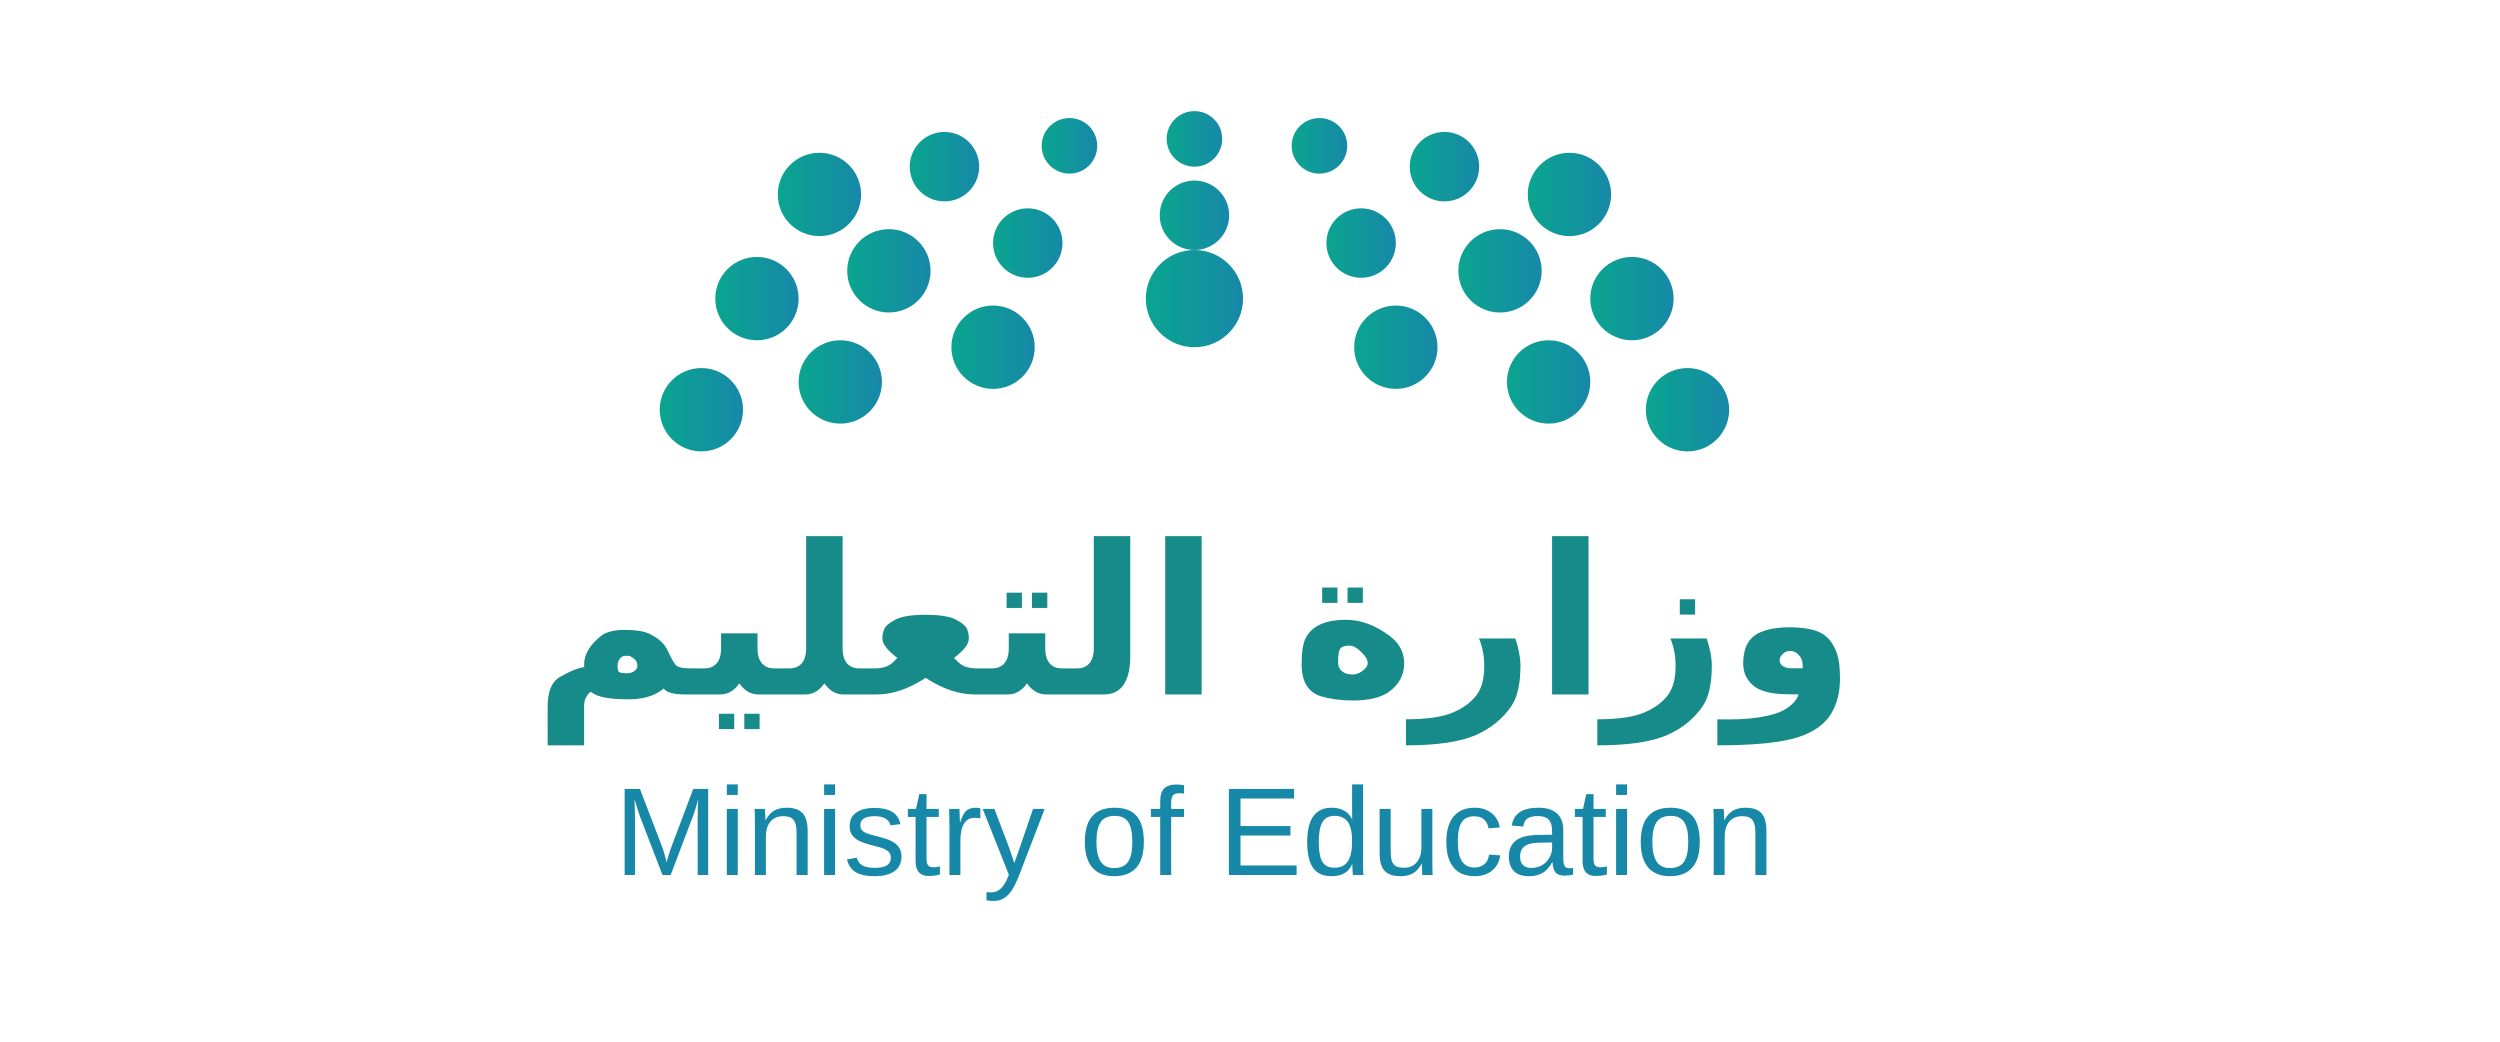
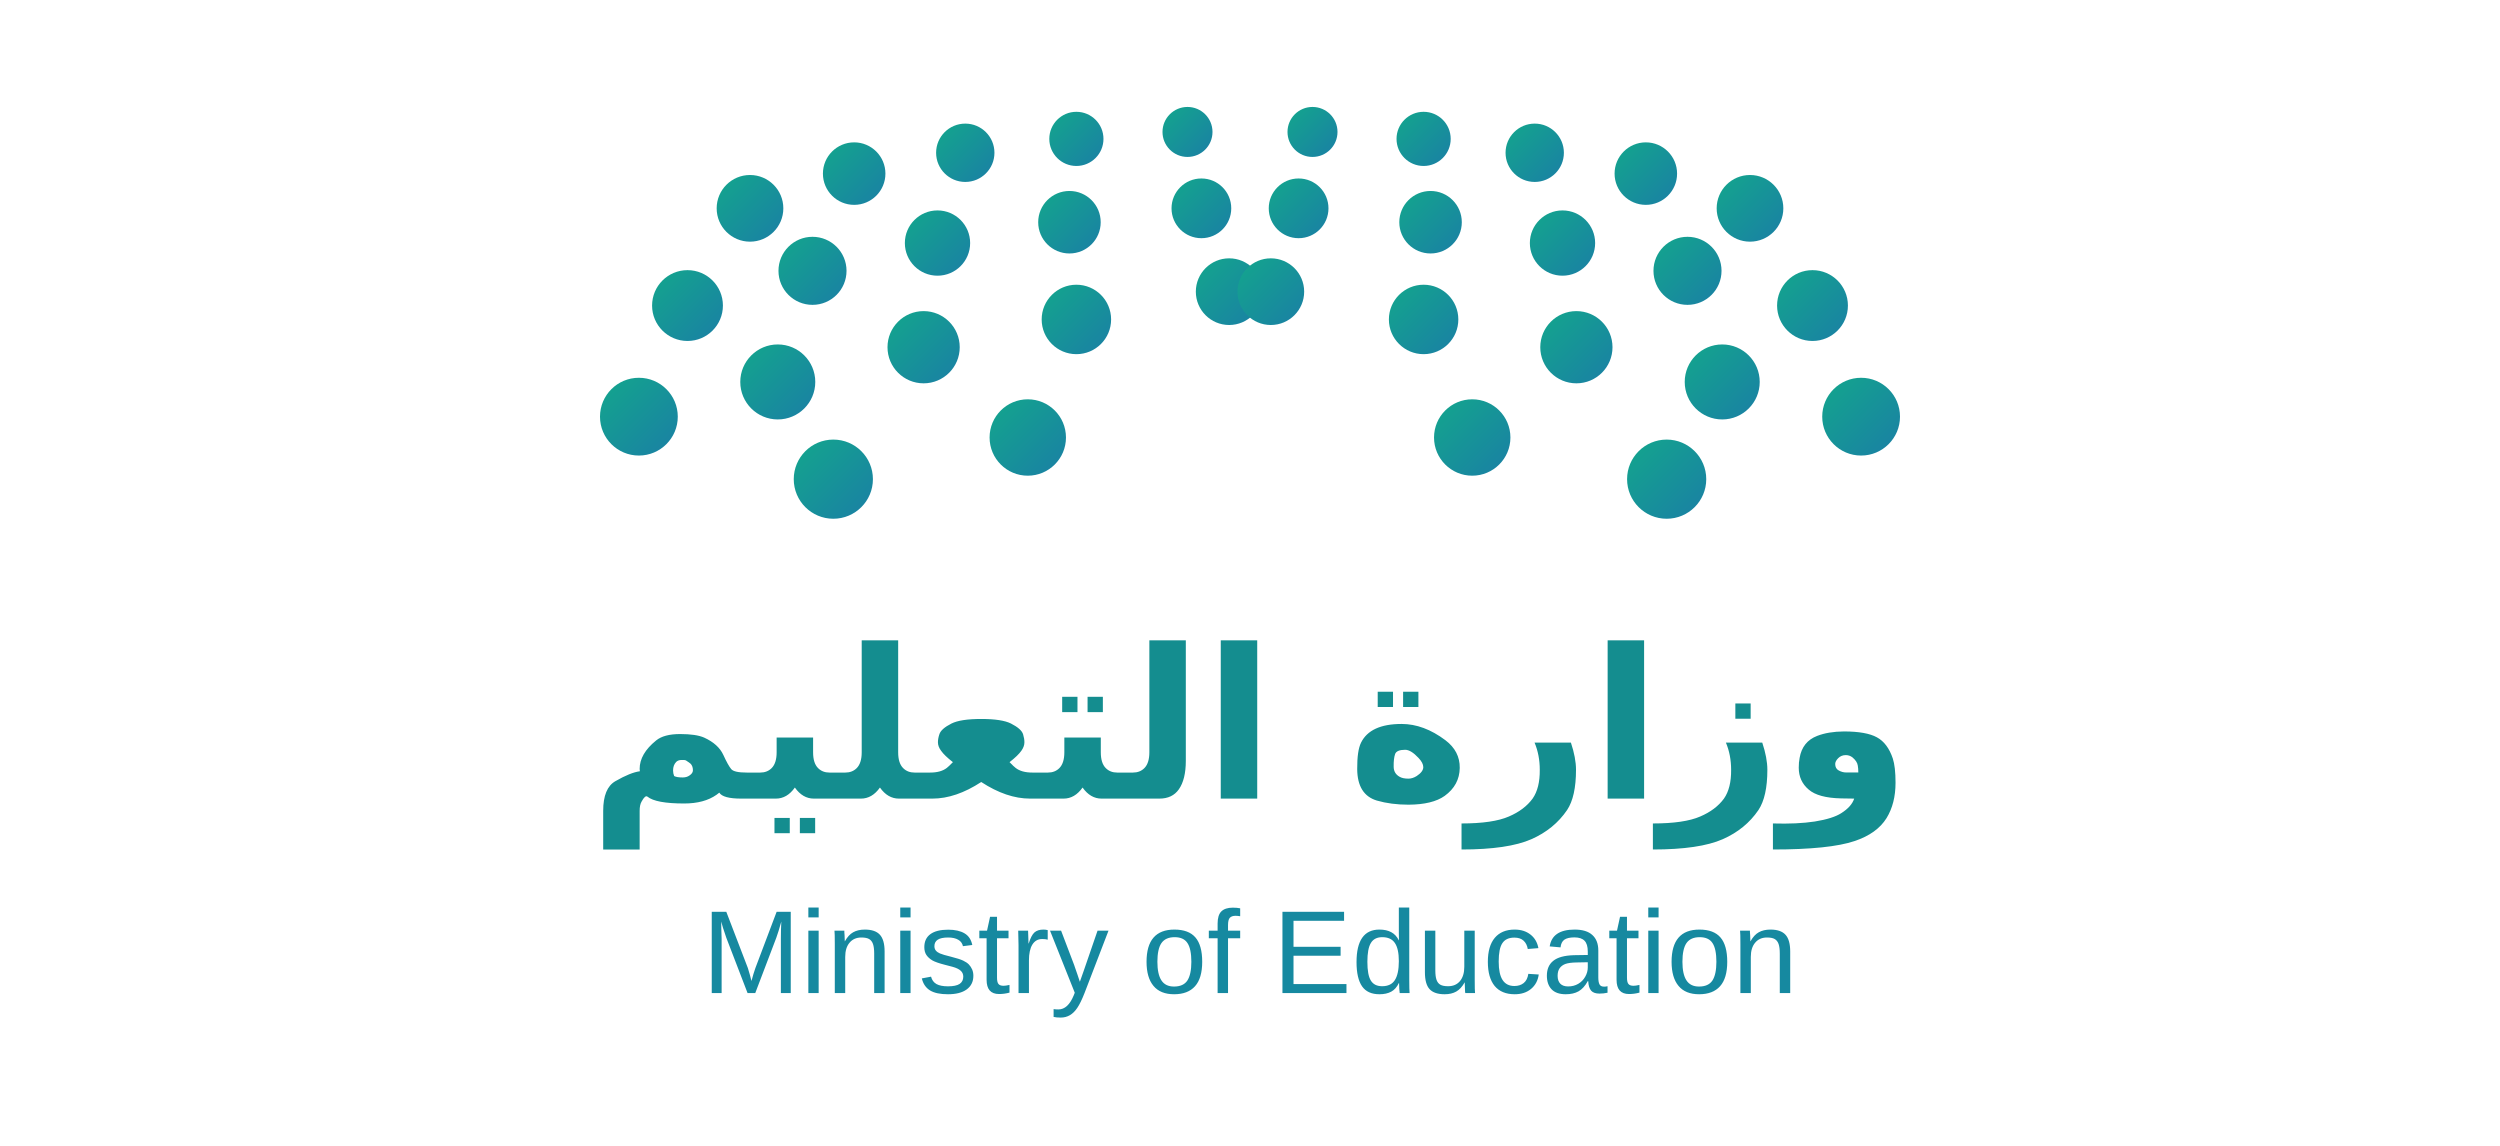
- <svg xmlns="http://www.w3.org/2000/svg" viewBox="0 0 360 150" role="img" aria-label="وزارة التعليم">
+ <svg xmlns="http://www.w3.org/2000/svg" viewBox="0 0 360 165" role="img" aria-label="وزارة التعليم - Ministry of Education">
  <defs>
-     <linearGradient id="g" x1="0" x2="1">
-       <stop stop-color="#0aa58f" />
-       <stop offset="1" stop-color="#1788a8" />
+     <linearGradient id="moeG" x1="0" y1="0" x2="1" y2="1">
+       <stop offset="0" stop-color="#13A68C" />
+       <stop offset="1" stop-color="#1A7FA5" />
    </linearGradient>
  </defs>
-   <g fill="url(#g)">
-     <circle cx="118" cy="28" r="6" />
-     <circle cx="136" cy="24" r="5" />
-     <circle cx="154" cy="21" r="4" />
-     <circle cx="172" cy="20" r="4" />
-     <circle cx="190" cy="21" r="4" />
-     <circle cx="208" cy="24" r="5" />
-     <circle cx="226" cy="28" r="6" />
-     <circle cx="109" cy="43" r="6" />
-     <circle cx="128" cy="39" r="6" />
-     <circle cx="148" cy="35" r="5" />
-     <circle cx="172" cy="31" r="5" />
-     <circle cx="196" cy="35" r="5" />
-     <circle cx="216" cy="39" r="6" />
-     <circle cx="235" cy="43" r="6" />
-     <circle cx="101" cy="59" r="6" />
-     <circle cx="121" cy="55" r="6" />
-     <circle cx="143" cy="50" r="6" />
-     <circle cx="172" cy="43" r="7" />
-     <circle cx="201" cy="50" r="6" />
-     <circle cx="223" cy="55" r="6" />
-     <circle cx="243" cy="59" r="6" />
+   <g fill="url(#moeG)" transform="translate(0,2)">
+     <circle cx="108" cy="28" r="4.8" />
+     <circle cx="123" cy="23" r="4.5" />
+     <circle cx="139" cy="20" r="4.2" />
+     <circle cx="155" cy="18" r="3.9" />
+     <circle cx="171" cy="17" r="3.6" />
+     <circle cx="189" cy="17" r="3.6" />
+     <circle cx="205" cy="18" r="3.9" />
+     <circle cx="221" cy="20" r="4.2" />
+     <circle cx="237" cy="23" r="4.5" />
+     <circle cx="252" cy="28" r="4.8" />
+     <circle cx="99" cy="42" r="5.1" />
+     <circle cx="117" cy="37" r="4.9" />
+     <circle cx="135" cy="33" r="4.7" />
+     <circle cx="154" cy="30" r="4.5" />
+     <circle cx="173" cy="28" r="4.3" />
+     <circle cx="187" cy="28" r="4.3" />
+     <circle cx="206" cy="30" r="4.5" />
+     <circle cx="225" cy="33" r="4.7" />
+     <circle cx="243" cy="37" r="4.9" />
+     <circle cx="261" cy="42" r="5.1" />
+     <circle cx="92" cy="58" r="5.6" />
+     <circle cx="112" cy="53" r="5.4" />
+     <circle cx="133" cy="48" r="5.2" />
+     <circle cx="155" cy="44" r="5" />
+     <circle cx="177" cy="40" r="4.8" />
+     <circle cx="183" cy="40" r="4.8" />
+     <circle cx="205" cy="44" r="5" />
+     <circle cx="227" cy="48" r="5.2" />
+     <circle cx="248" cy="53" r="5.4" />
+     <circle cx="268" cy="58" r="5.6" />
+     <circle cx="120" cy="67" r="5.7" />
+     <circle cx="148" cy="61" r="5.5" />
+     <circle cx="212" cy="61" r="5.5" />
+     <circle cx="240" cy="67" r="5.7" />
  </g>
-   <text x="172" y="100" text-anchor="middle" font-size="30" font-family="Arial, Tahoma, sans-serif" font-weight="700" fill="#178b89">وزارة التعليم</text>
-   <text x="172" y="126" text-anchor="middle" font-size="18" font-family="Arial, sans-serif" fill="#1788a8">Ministry of Education</text>
+   <text x="180" y="115" text-anchor="middle" font-family="Tahoma,Arial,sans-serif" font-size="30" font-weight="700" fill="#148D8F">وزارة التعليم</text>
+   <text x="180" y="143" text-anchor="middle" font-family="Arial,sans-serif" font-size="17" fill="#1689A0">Ministry of Education</text>
</svg>
